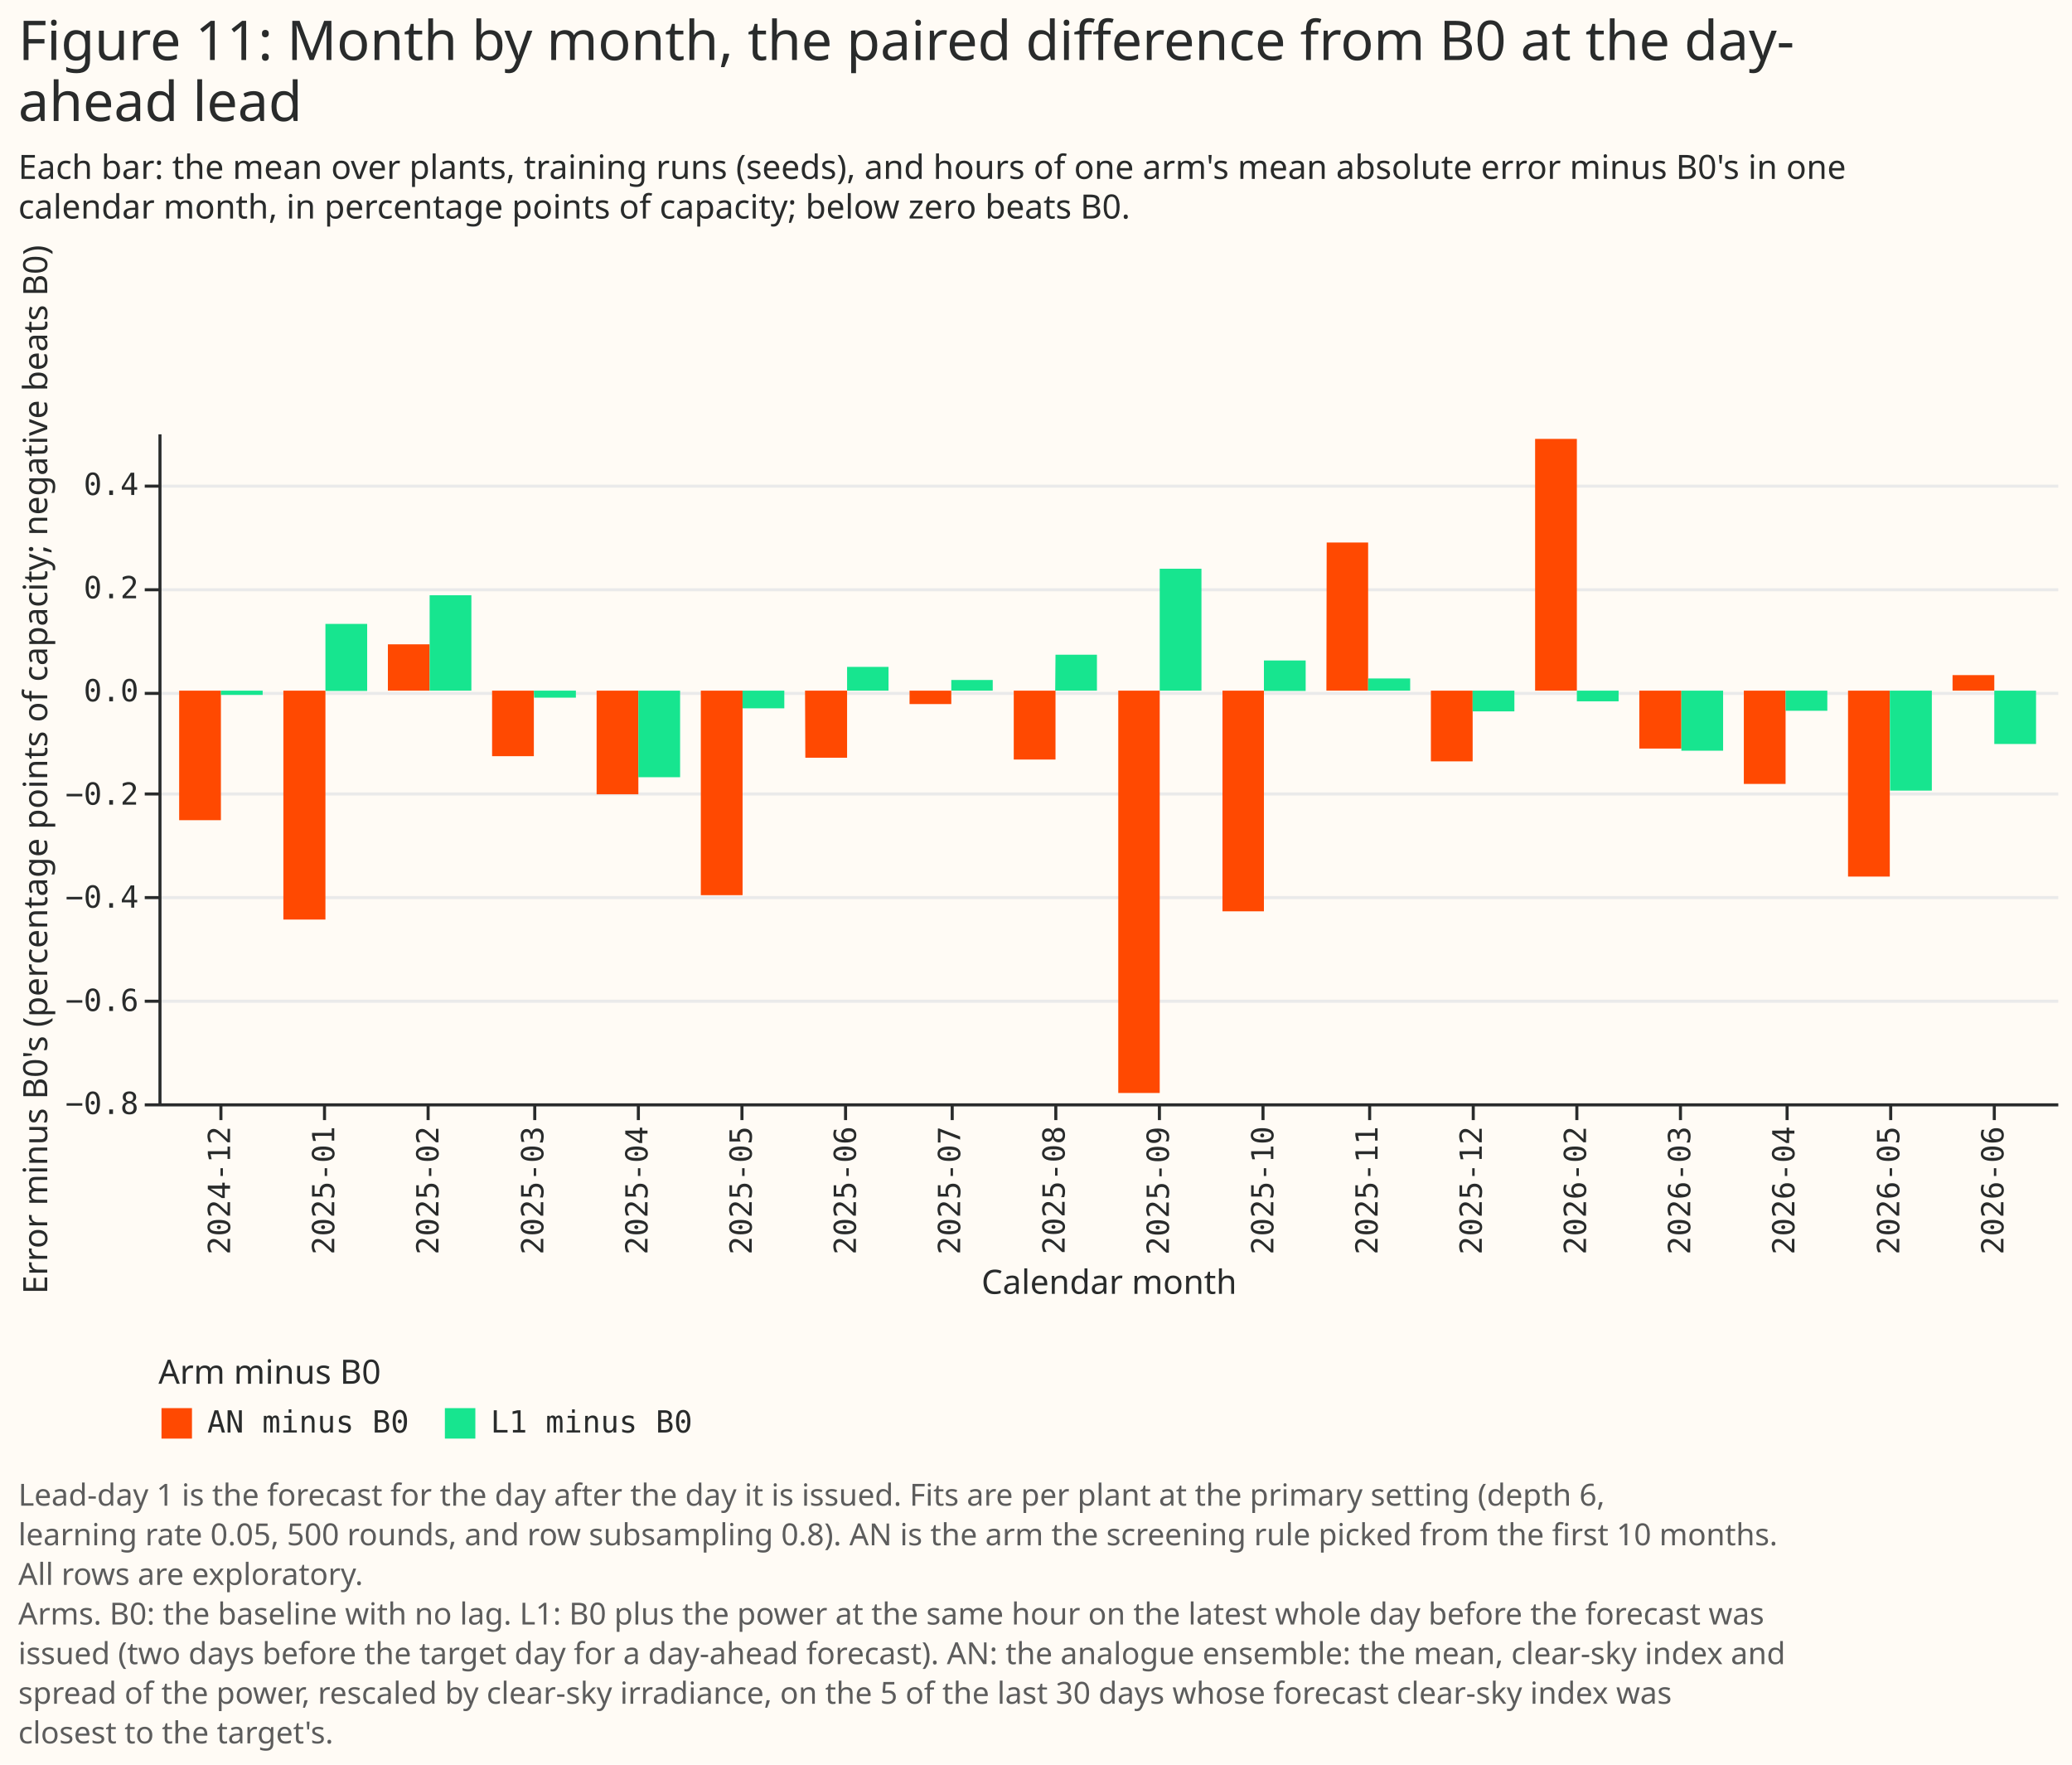
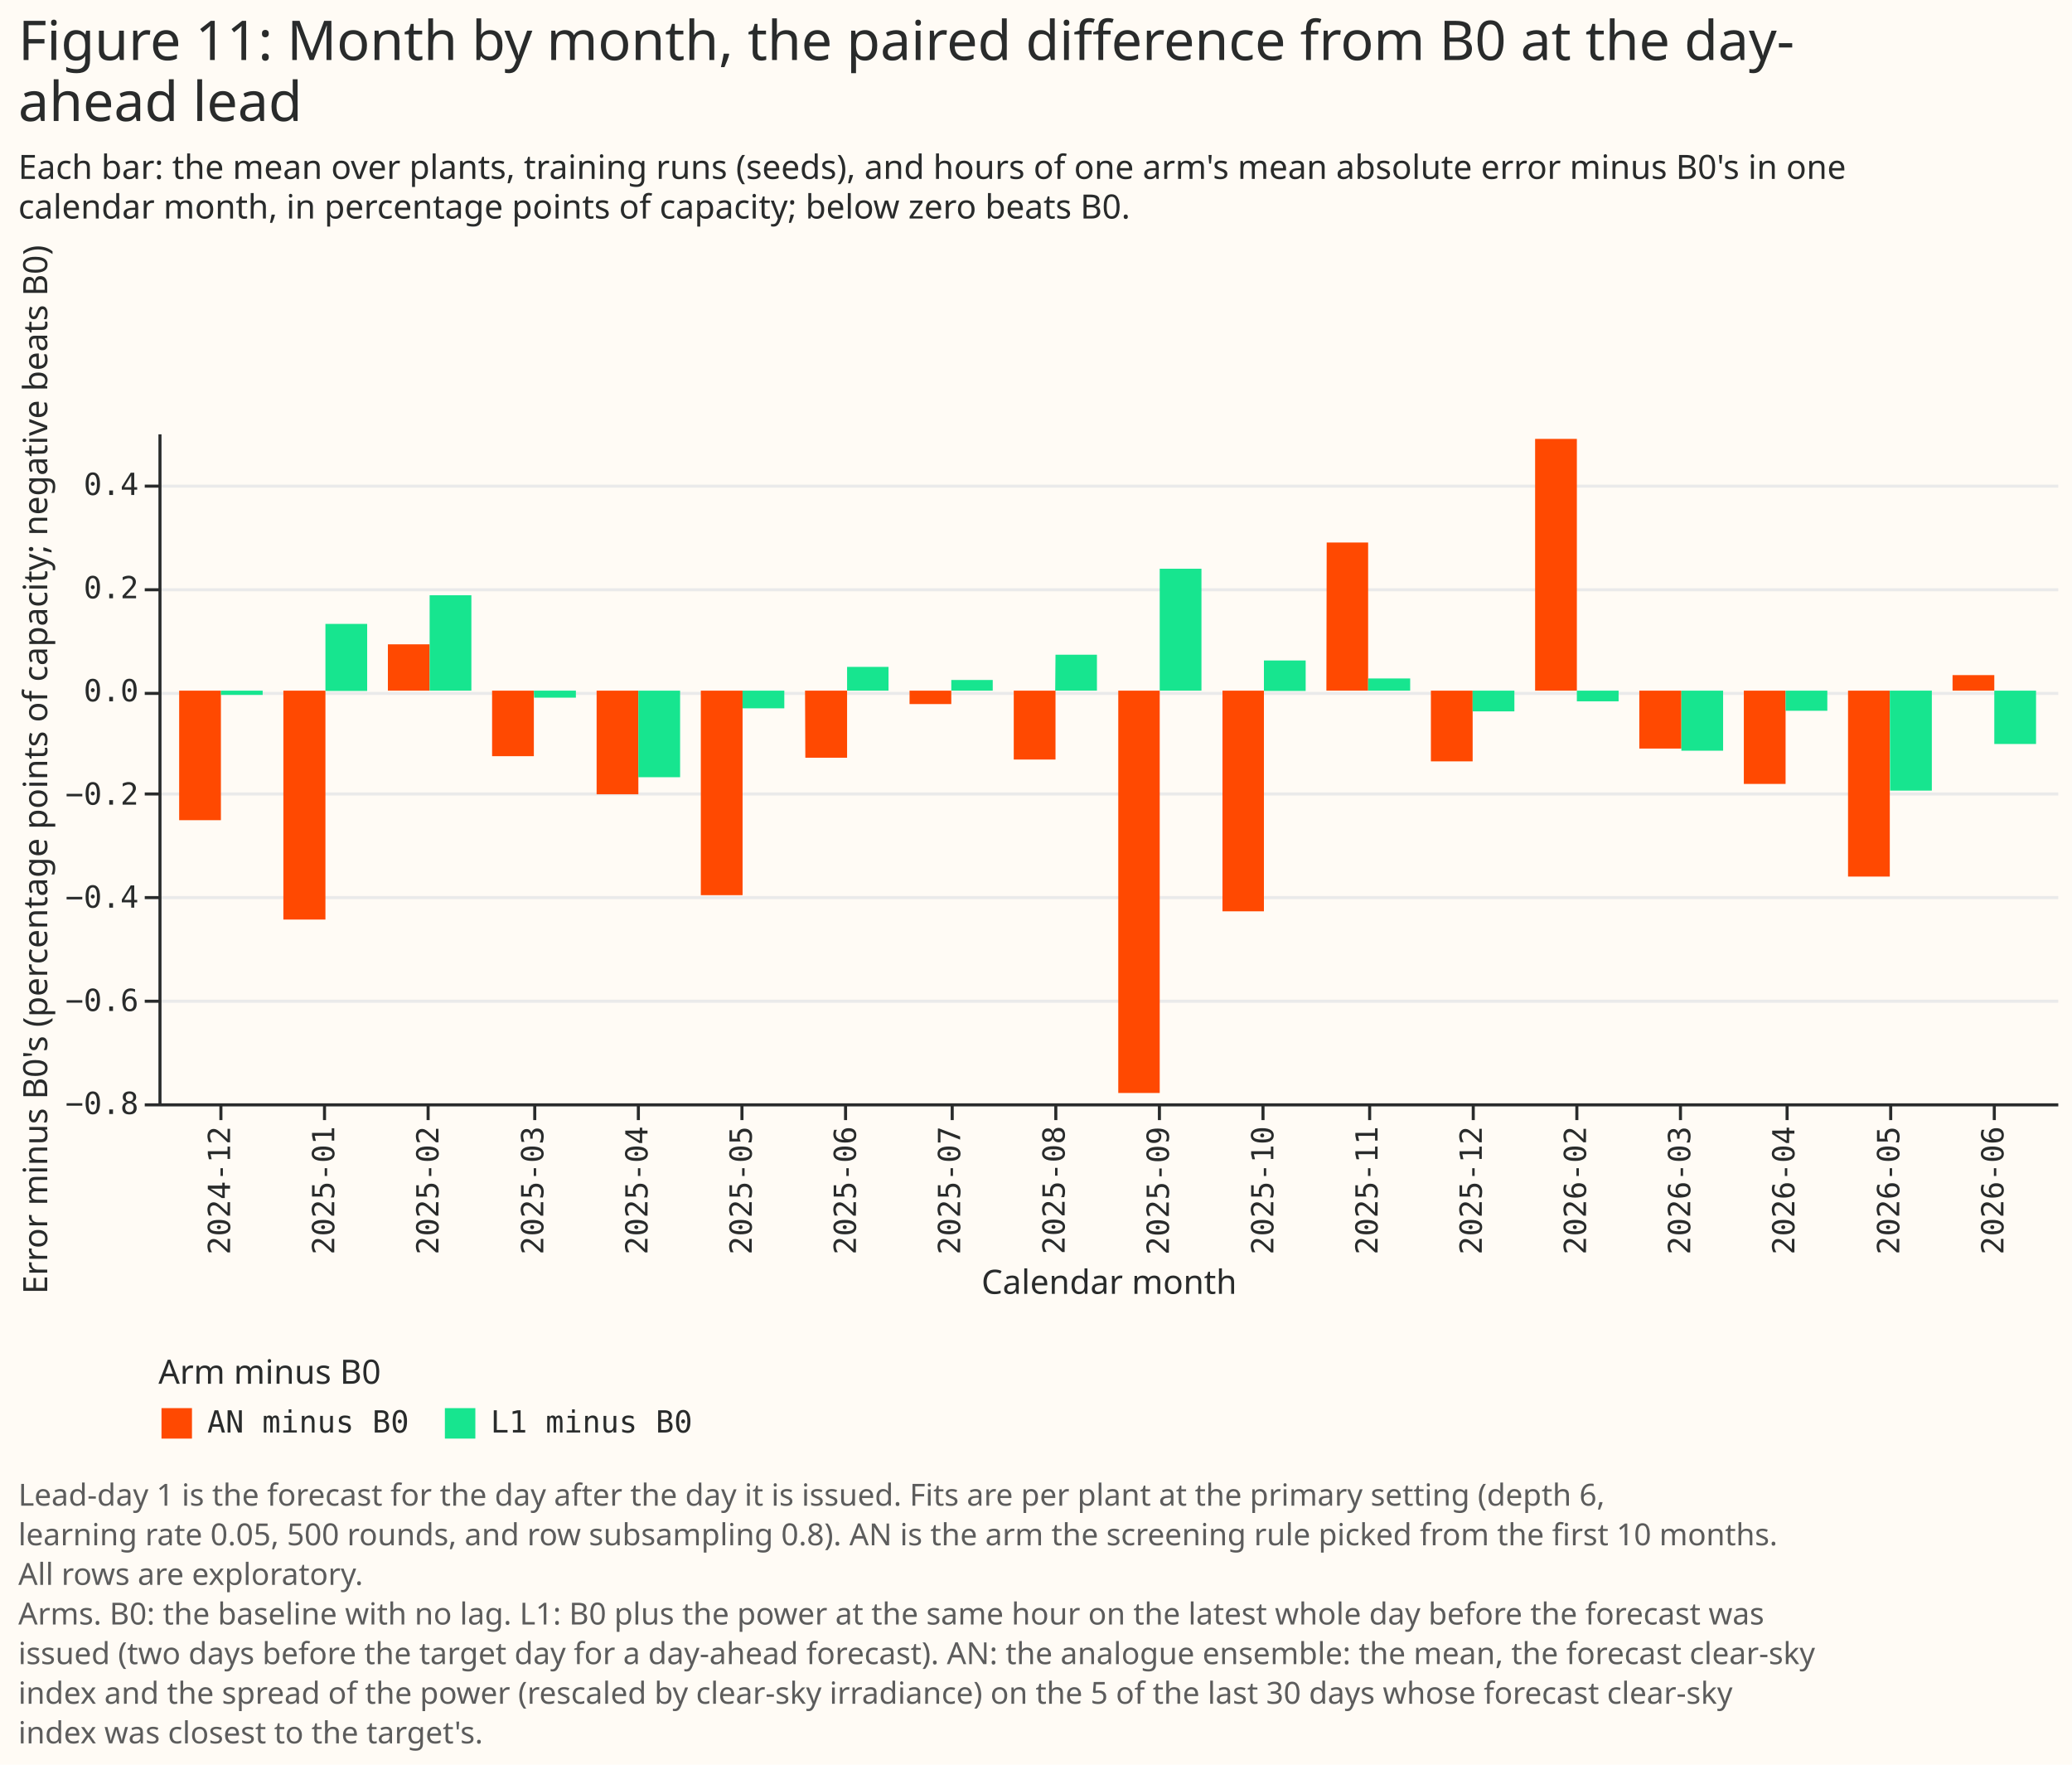
<svg xmlns="http://www.w3.org/2000/svg" width="680" height="579" class="marks" viewBox="0 0 680 579">
  <path fill="#fffbf5" d="M0 0h680v579H0z" />
  <g fill="none" stroke-miterlimit="10" aria-roledescription="group mark container" class="mark-group role-frame root">
    <path d="M52 142h623z" aria-hidden="true" class="background" />
    <g aria-roledescription="group mark container" class="mark-group role-scope concat_0_group">
      <g aria-roledescription="group mark container" class="mark-group role-scope concat_0_concat_0_group">
        <path fill="#fffbf5" d="M52 142h623v220H52Z" aria-hidden="true" class="background" />
        <g aria-hidden="true" class="mark-group role-axis">
          <path stroke="#eaeaea" d="M52.5 362.5h623m-623-34h623m-623-34h623m-623-34h623m-623-33h623m-623-34h623m-623-34h623" class="mark-rule role-axis-grid" pointer-events="none" />
        </g>
        <g aria-label="X-axis titled 'Calendar month' for a discrete scale with 18 values: 2024-12, 2025-01, 2025-02, 2025-03, 2025-04, ending with 2026-06" aria-roledescription="axis" class="mark-group role-axis" pointer-events="none">
          <path stroke="#292b2b" d="M72.5 362.5v5m34-5v5m34-5v5m35-5v5m34-5v5m34-5v5m34-5v5m35-5v5m34-5v5m34-5v5m34-5v5m35-5v5m34-5v5m34-5v5m34-5v5m35-5v5m34-5v5m34-5v5" class="mark-rule role-axis-tick" />
          <g fill="#292b2b" class="mark-text role-axis-label" font-family="Matter Semi Mono, Roboto Mono, monospace" font-size="10" text-anchor="end">
            <text transform="rotate(-90 222.5 147)">2024-12</text>
            <text transform="rotate(-90 239.6 129.9)">2025-01</text>
            <text transform="rotate(-90 256.7 112.8)">2025-02</text>
            <text transform="rotate(-90 273.9 95.6)">2025-03</text>
            <text transform="rotate(-90 291 78.5)">2025-04</text>
            <text transform="rotate(-90 308.1 61.4)">2025-05</text>
            <text transform="rotate(-90 325.2 44.3)">2025-06</text>
            <text transform="rotate(-90 342.3 27.2)">2025-07</text>
            <text transform="rotate(-90 359.4 10)">2025-08</text>
            <text transform="rotate(-90 376.6 -7)">2025-09</text>
            <text transform="rotate(-90 393.7 -24.2)">2025-10</text>
            <text transform="rotate(-90 410.8 -41.3)">2025-11</text>
            <text transform="rotate(-90 427.9 -58.4)">2025-12</text>
            <text transform="rotate(-90 445 -75.5)">2026-02</text>
            <text transform="rotate(-90 462.1 -92.6)">2026-03</text>
            <text transform="rotate(-90 479.2 -109.7)">2026-04</text>
            <text transform="rotate(-90 496.4 -126.9)">2026-05</text>
            <text transform="rotate(-90 513.5 -144)">2026-06</text>
          </g>
          <path stroke="#292b2b" d="M52.5 362.5h623" class="mark-rule role-axis-domain" />
          <text fill="#292b2b" class="mark-text role-axis-title" font-family="Matter XH, DM Sans, sans-serif" font-size="11" text-anchor="middle" transform="translate(364 424.5)">Calendar month</text>
        </g>
        <g aria-label="Y-axis titled 'Error minus B0's (percentage points of capacity; negative beats B0)' for a linear scale with values from −0.8 to 0.5" aria-roledescription="axis" class="mark-group role-axis" pointer-events="none">
          <path stroke="#292b2b" d="M52.5 362.5h-5m5-34h-5m5-34h-5m5-34h-5m5-33h-5m5-34h-5m5-34h-5" class="mark-rule role-axis-tick" />
          <g fill="#292b2b" class="mark-text role-axis-label" font-family="Matter Semi Mono, Roboto Mono, monospace" font-size="10" text-anchor="end">
            <text transform="translate(45.5 365.5)">−0.8</text>
            <text transform="translate(45.5 331.7)">−0.6</text>
            <text transform="translate(45.5 297.8)">−0.4</text>
            <text transform="translate(45.5 264)">−0.2</text>
            <text transform="translate(45.5 230.1)">0.0</text>
            <text transform="translate(45.5 196.3)">0.2</text>
            <text transform="translate(45.5 162.4)">0.4</text>
          </g>
          <path stroke="#292b2b" d="M52.5 362.5v-220" class="mark-rule role-axis-domain" />
          <text fill="#292b2b" class="mark-text role-axis-title" font-family="Matter XH, DM Sans, sans-serif" font-size="11" text-anchor="middle" transform="rotate(-90 134 118.5)">Error minus B0's (percentage points of capacity; negative beats B0)</text>
        </g>
        <g aria-roledescription="rect mark container" class="mark-rect role-mark concat_0_concat_0_marks">
          <path fill="#ff4901" d="M58.8 226.6h13.7v42.5H58.8Z" aria-label="Calendar month: 2024-12; Error minus B0's (percentage points of capacity; negative beats B0): −0.251183178996; contrast: AN minus B0" aria-roledescription="bar" />
          <path fill="#ff4901" d="M93 226.6h13.8v75.1H93Z" aria-label="Calendar month: 2025-01; Error minus B0's (percentage points of capacity; negative beats B0): −0.443774798518; contrast: AN minus B0" aria-roledescription="bar" />
          <path fill="#ff4901" d="M127.3 211.4H141v15.2h-13.7Z" aria-label="Calendar month: 2025-02; Error minus B0's (percentage points of capacity; negative beats B0): 0.0899841944513; contrast: AN minus B0" aria-roledescription="bar" />
          <path fill="#ff4901" d="M161.5 226.6h13.7v21.5h-13.7Z" aria-label="Calendar month: 2025-03; Error minus B0's (percentage points of capacity; negative beats B0): −0.126702677636; contrast: AN minus B0" aria-roledescription="bar" />
          <path fill="#ff4901" d="M195.8 226.6h13.7v34h-13.7Z" aria-label="Calendar month: 2025-04; Error minus B0's (percentage points of capacity; negative beats B0): −0.200355721911; contrast: AN minus B0" aria-roledescription="bar" />
          <path fill="#ff4901" d="M230 226.6h13.7v67.1H230Z" aria-label="Calendar month: 2025-05; Error minus B0's (percentage points of capacity; negative beats B0): −0.396419470415; contrast: AN minus B0" aria-roledescription="bar" />
          <path fill="#ff4901" d="M264.2 226.6H278v22h-13.7Z" aria-label="Calendar month: 2025-06; Error minus B0's (percentage points of capacity; negative beats B0): −0.129542575952; contrast: AN minus B0" aria-roledescription="bar" />
          <path fill="#ff4901" d="M298.5 226.6h13.7v4.4h-13.7Z" aria-label="Calendar month: 2025-07; Error minus B0's (percentage points of capacity; negative beats B0): −0.0257632557404; contrast: AN minus B0" aria-roledescription="bar" />
          <path fill="#ff4901" d="M332.7 226.6h13.7v22.6h-13.7Z" aria-label="Calendar month: 2025-08; Error minus B0's (percentage points of capacity; negative beats B0): −0.133226410387; contrast: AN minus B0" aria-roledescription="bar" />
          <path fill="#ff4901" d="M367 226.6h13.6v132H367Z" aria-label="Calendar month: 2025-09; Error minus B0's (percentage points of capacity; negative beats B0): −0.779912145731; contrast: AN minus B0" aria-roledescription="bar" />
          <path fill="#ff4901" d="M401.2 226.6h13.6V299h-13.6Z" aria-label="Calendar month: 2025-10; Error minus B0's (percentage points of capacity; negative beats B0): −0.427975825684; contrast: AN minus B0" aria-roledescription="bar" />
          <path fill="#ff4901" d="M435.4 178H449v48.6h-13.7Z" aria-label="Calendar month: 2025-11; Error minus B0's (percentage points of capacity; negative beats B0): 0.28678156737; contrast: AN minus B0" aria-roledescription="bar" />
          <path fill="#ff4901" d="M469.6 226.6h13.7v23.2h-13.7Z" aria-label="Calendar month: 2025-12; Error minus B0's (percentage points of capacity; negative beats B0): −0.137031896685; contrast: AN minus B0" aria-roledescription="bar" />
          <path fill="#ff4901" d="M503.8 144h13.7v82.6h-13.7Z" aria-label="Calendar month: 2026-02; Error minus B0's (percentage points of capacity; negative beats B0): 0.488720402351; contrast: AN minus B0" aria-roledescription="bar" />
          <path fill="#ff4901" d="M538 226.6h13.8v19H538Z" aria-label="Calendar month: 2026-03; Error minus B0's (percentage points of capacity; negative beats B0): −0.112186746542; contrast: AN minus B0" aria-roledescription="bar" />
          <path fill="#ff4901" d="M572.3 226.6H586v30.6h-13.7Z" aria-label="Calendar month: 2026-04; Error minus B0's (percentage points of capacity; negative beats B0): −0.180766155617; contrast: AN minus B0" aria-roledescription="bar" />
          <path fill="#ff4901" d="M606.5 226.6h13.7v61h-13.7Z" aria-label="Calendar month: 2026-05; Error minus B0's (percentage points of capacity; negative beats B0): −0.360599308565; contrast: AN minus B0" aria-roledescription="bar" />
          <path fill="#ff4901" d="M640.8 221.5h13.7v5.1h-13.7Z" aria-label="Calendar month: 2026-06; Error minus B0's (percentage points of capacity; negative beats B0): 0.0304398090346; contrast: AN minus B0" aria-roledescription="bar" />
          <path fill="#17e58f" d="M72.5 226.6h13.7v1.4H72.5Z" aria-label="Calendar month: 2024-12; Error minus B0's (percentage points of capacity; negative beats B0): −0.0079661742639; contrast: L1 minus B0" aria-roledescription="bar" />
          <path fill="#17e58f" d="M106.8 204.7h13.7v22h-13.7Z" aria-label="Calendar month: 2025-01; Error minus B0's (percentage points of capacity; negative beats B0): 0.129211417436; contrast: L1 minus B0" aria-roledescription="bar" />
          <path fill="#17e58f" d="M141 195.3h13.7v31.3H141Z" aria-label="Calendar month: 2025-02; Error minus B0's (percentage points of capacity; negative beats B0): 0.18517493276; contrast: L1 minus B0" aria-roledescription="bar" />
          <path fill="#17e58f" d="M175.2 226.6H189v2.3h-13.7Z" aria-label="Calendar month: 2025-03; Error minus B0's (percentage points of capacity; negative beats B0): −0.0136850242766; contrast: L1 minus B0" aria-roledescription="bar" />
          <path fill="#17e58f" d="M209.5 226.6h13.7V255h-13.7Z" aria-label="Calendar month: 2025-04; Error minus B0's (percentage points of capacity; negative beats B0): −0.166853275124; contrast: L1 minus B0" aria-roledescription="bar" />
          <path fill="#17e58f" d="M243.7 226.6h13.7v5.8h-13.7Z" aria-label="Calendar month: 2025-05; Error minus B0's (percentage points of capacity; negative beats B0): −0.0344695853756; contrast: L1 minus B0" aria-roledescription="bar" />
          <path fill="#17e58f" d="M278 218.8h13.6v7.8H278Z" aria-label="Calendar month: 2025-06; Error minus B0's (percentage points of capacity; negative beats B0): 0.0463215428185; contrast: L1 minus B0" aria-roledescription="bar" />
          <path fill="#17e58f" d="M312.2 223.1h13.6v3.5h-13.6Z" aria-label="Calendar month: 2025-07; Error minus B0's (percentage points of capacity; negative beats B0): 0.0205667963514; contrast: L1 minus B0" aria-roledescription="bar" />
          <path fill="#17e58f" d="M346.4 214.8H360v11.8h-13.7Z" aria-label="Calendar month: 2025-08; Error minus B0's (percentage points of capacity; negative beats B0): 0.069764468258; contrast: L1 minus B0" aria-roledescription="bar" />
          <path fill="#17e58f" d="M380.6 186.6h13.7v40h-13.7Z" aria-label="Calendar month: 2025-09; Error minus B0's (percentage points of capacity; negative beats B0): 0.236349438012; contrast: L1 minus B0" aria-roledescription="bar" />
          <path fill="#17e58f" d="M414.8 216.7h13.7v10h-13.7Z" aria-label="Calendar month: 2025-10; Error minus B0's (percentage points of capacity; negative beats B0): 0.0585937502737; contrast: L1 minus B0" aria-roledescription="bar" />
          <path fill="#17e58f" d="M449 222.6h13.8v4H449Z" aria-label="Calendar month: 2025-11; Error minus B0's (percentage points of capacity; negative beats B0): 0.0237614759376; contrast: L1 minus B0" aria-roledescription="bar" />
          <path fill="#17e58f" d="M483.3 226.6H497v6.8h-13.7Z" aria-label="Calendar month: 2025-12; Error minus B0's (percentage points of capacity; negative beats B0): −0.0400286509728; contrast: L1 minus B0" aria-roledescription="bar" />
          <path fill="#17e58f" d="M517.5 226.6h13.7v3.5h-13.7Z" aria-label="Calendar month: 2026-02; Error minus B0's (percentage points of capacity; negative beats B0): −0.020604908322; contrast: L1 minus B0" aria-roledescription="bar" />
          <path fill="#17e58f" d="M551.8 226.6h13.7v19.7h-13.7Z" aria-label="Calendar month: 2026-03; Error minus B0's (percentage points of capacity; negative beats B0): −0.116193241813; contrast: L1 minus B0" aria-roledescription="bar" />
          <path fill="#17e58f" d="M586 226.6h13.7v6.6H586Z" aria-label="Calendar month: 2026-04; Error minus B0's (percentage points of capacity; negative beats B0): −0.0391834559114; contrast: L1 minus B0" aria-roledescription="bar" />
          <path fill="#17e58f" d="M620.2 226.6H634v32.8h-13.7Z" aria-label="Calendar month: 2026-05; Error minus B0's (percentage points of capacity; negative beats B0): −0.193771316548; contrast: L1 minus B0" aria-roledescription="bar" />
          <path fill="#17e58f" d="M654.5 226.6h13.7v17.5h-13.7Z" aria-label="Calendar month: 2026-06; Error minus B0's (percentage points of capacity; negative beats B0): −0.103110319662; contrast: L1 minus B0" aria-roledescription="bar" />
        </g>
      </g>
      <g fill="#292b2b" class="mark-group role-title" font-family="Matter XH, DM Sans, sans-serif" pointer-events="none">
        <text aria-label="Title text 'Figure 11: Month by month, the paired difference from B0 at the day- ahead lead'" aria-roledescription="title" class="mark-text role-title-text" font-size="18" transform="translate(6 19.7)">
          <tspan>Figure 11: Month by month, the paired difference from B0 at the day-</tspan>
          <tspan x="0" dy="20">ahead lead</tspan>
        </text>
        <text aria-label="Subtitle text 'Each bar: the mean over plants, training runs (seeds), and hours of one arm's mean absolute error minus B0's in one calendar month, in percentage points of capacity; below zero beats B0.'" aria-roledescription="subtitle" class="mark-text role-title-subtitle" font-size="11" transform="translate(6 58.7)">
          <tspan>Each bar: the mean over plants, training runs (seeds), and hours of one arm's mean absolute error minus B0's in one</tspan>
          <tspan x="0" dy="13">calendar month, in percentage points of capacity; below zero beats B0.</tspan>
        </text>
      </g>
    </g>
    <g aria-label="Symbol legend titled 'Arm minus B0' for fill color with 2 values: AN minus B0, L1 minus B0" aria-roledescription="legend" class="mark-group role-legend">
      <path d="M52 445h176v27H52Z" aria-hidden="true" class="background" pointer-events="none" />
      <g class="mark-group role-legend-entry">
        <g aria-roledescription="group mark container" class="mark-group role-scope" pointer-events="none">
          <path d="M52 461h82v11H52Z" aria-hidden="true" class="background" />
          <path fill="#ff4901" d="M53 462h10v10H53Z" class="mark-symbol role-legend-symbol" />
          <text fill="#292b2b" class="mark-text role-legend-label" font-family="Matter Semi Mono, Roboto Mono, monospace" font-size="10" transform="translate(68 470)">AN minus B0</text>
          <path d="M145 461h82v11h-82Z" aria-hidden="true" class="background" />
          <path fill="#17e58f" d="M146 462h10v10h-10Z" class="mark-symbol role-legend-symbol" />
          <text fill="#292b2b" class="mark-text role-legend-label" font-family="Matter Semi Mono, Roboto Mono, monospace" font-size="10" transform="translate(161 470)">L1 minus B0</text>
        </g>
      </g>
      <text fill="#292b2b" class="mark-text role-legend-title" font-family="Matter XH, DM Sans, sans-serif" font-size="11" pointer-events="none" transform="translate(52 454)">Arm minus B0</text>
    </g>
    <g class="mark-group role-title">
-       <text fill="#5c5c5c" aria-label="Title text 'Lead-day 1 is the forecast for the day after the day it is issued. Fits are per plant at the primary setting (depth 6, learning rate 0.05, 500 rounds, and row subsampling 0.8). AN is the arm the screening rule picked from the first 10 months. All rows are exploratory. Arms. B0: the baseline with no lag. L1: B0 plus the power at the same hour on the latest whole day before the forecast was issued (two days before the target day for a day-ahead forecast). AN: the analogue ensemble: the mean, clear-sky index and spread of the power, rescaled by clear-sky irradiance, on the 5 of the last 30 days whose forecast clear-sky index was closest to the target's.'" aria-roledescription="title" class="mark-text role-title-text" font-family="Matter XH, DM Sans, sans-serif" font-size="10" pointer-events="none" transform="translate(6 494)">
+       <text fill="#5c5c5c" aria-label="Title text 'Lead-day 1 is the forecast for the day after the day it is issued. Fits are per plant at the primary setting (depth 6, learning rate 0.05, 500 rounds, and row subsampling 0.8). AN is the arm the screening rule picked from the first 10 months. All rows are exploratory. Arms. B0: the baseline with no lag. L1: B0 plus the power at the same hour on the latest whole day before the forecast was issued (two days before the target day for a day-ahead forecast). AN: the analogue ensemble: the mean, the forecast clear-sky index and the spread of the power (rescaled by clear-sky irradiance) on the 5 of the last 30 days whose forecast clear-sky index was closest to the target's.'" aria-roledescription="title" class="mark-text role-title-text" font-family="Matter XH, DM Sans, sans-serif" font-size="10" pointer-events="none" transform="translate(6 494)">
        <tspan>Lead-day 1 is the forecast for the day after the day it is issued. Fits are per plant at the primary setting (depth 6,</tspan>
        <tspan x="0" dy="13">learning rate 0.05, 500 rounds, and row subsampling 0.8). AN is the arm the screening rule picked from the first 10 months.</tspan>
        <tspan x="0" dy="13">All rows are exploratory.</tspan>
        <tspan x="0" dy="13">Arms. B0: the baseline with no lag. L1: B0 plus the power at the same hour on the latest whole day before the forecast was</tspan>
-         <tspan x="0" dy="13">issued (two days before the target day for a day-ahead forecast). AN: the analogue ensemble: the mean, clear-sky index and</tspan>
-         <tspan x="0" dy="13">spread of the power, rescaled by clear-sky irradiance, on the 5 of the last 30 days whose forecast clear-sky index was</tspan>
-         <tspan x="0" dy="13">closest to the target's.</tspan>
+         <tspan x="0" dy="13">issued (two days before the target day for a day-ahead forecast). AN: the analogue ensemble: the mean, the forecast clear-sky</tspan>
+         <tspan x="0" dy="13">index and the spread of the power (rescaled by clear-sky irradiance) on the 5 of the last 30 days whose forecast clear-sky</tspan>
+         <tspan x="0" dy="13">index was closest to the target's.</tspan>
      </text>
    </g>
  </g>
</svg>
